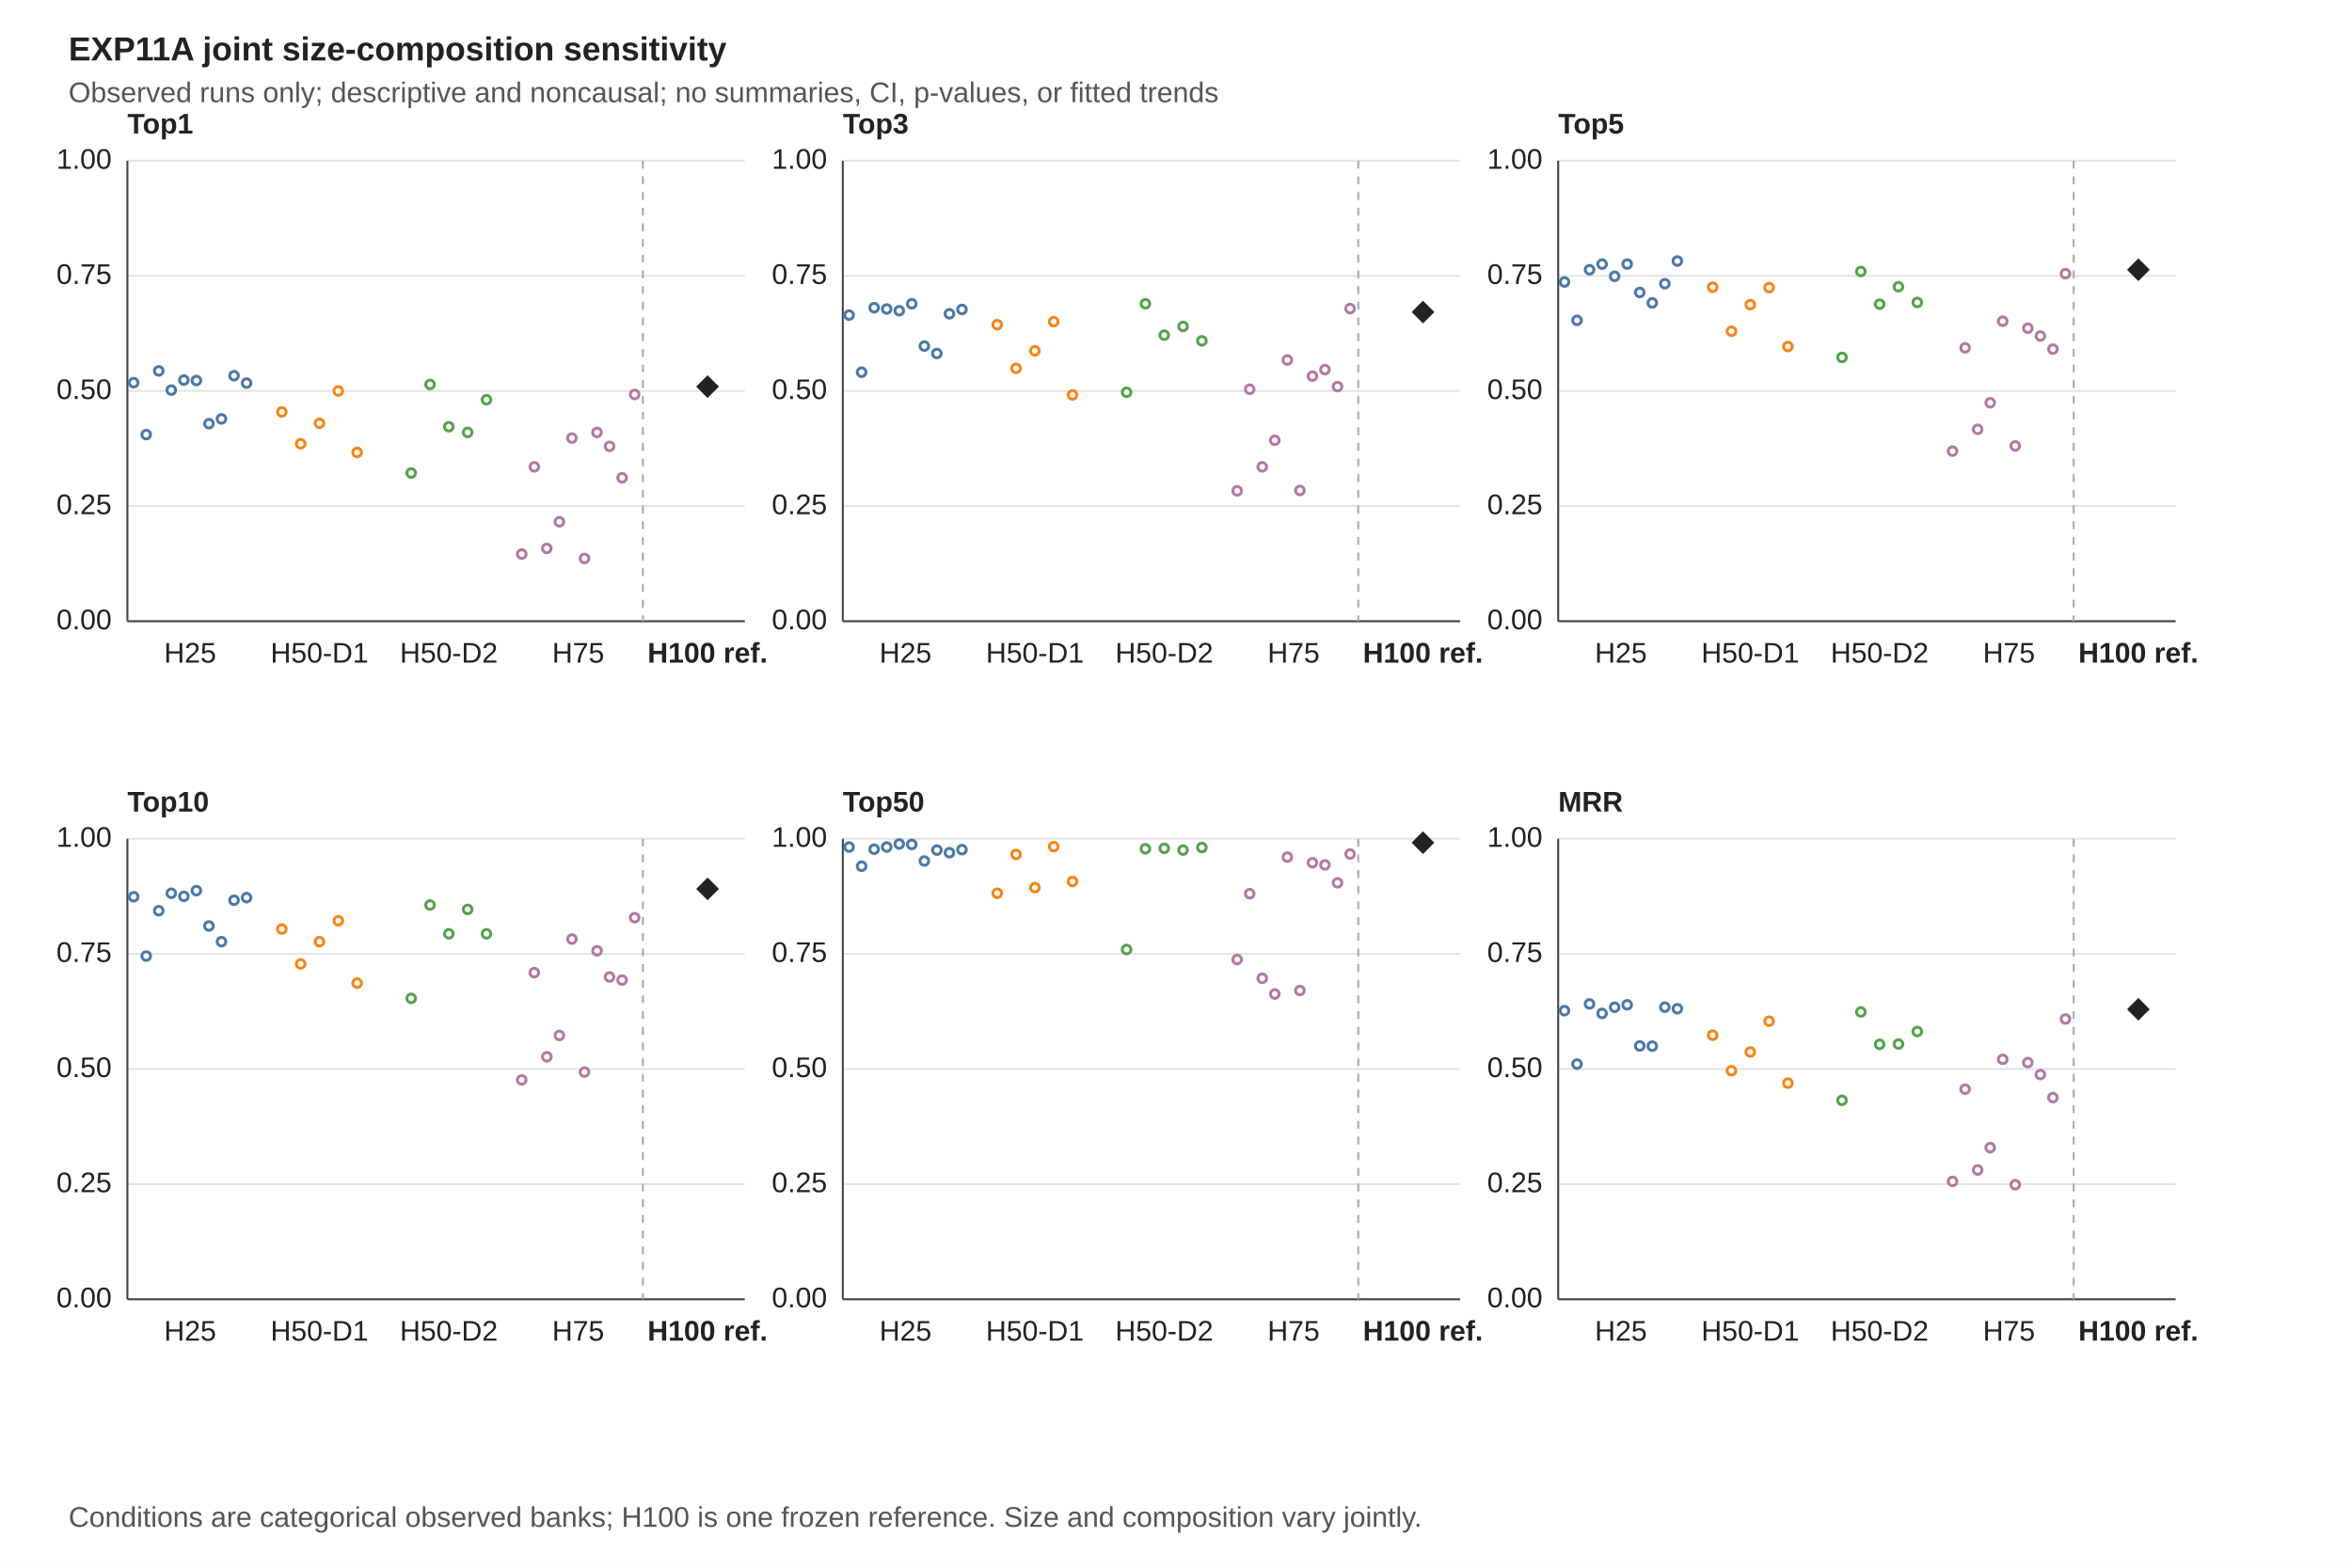
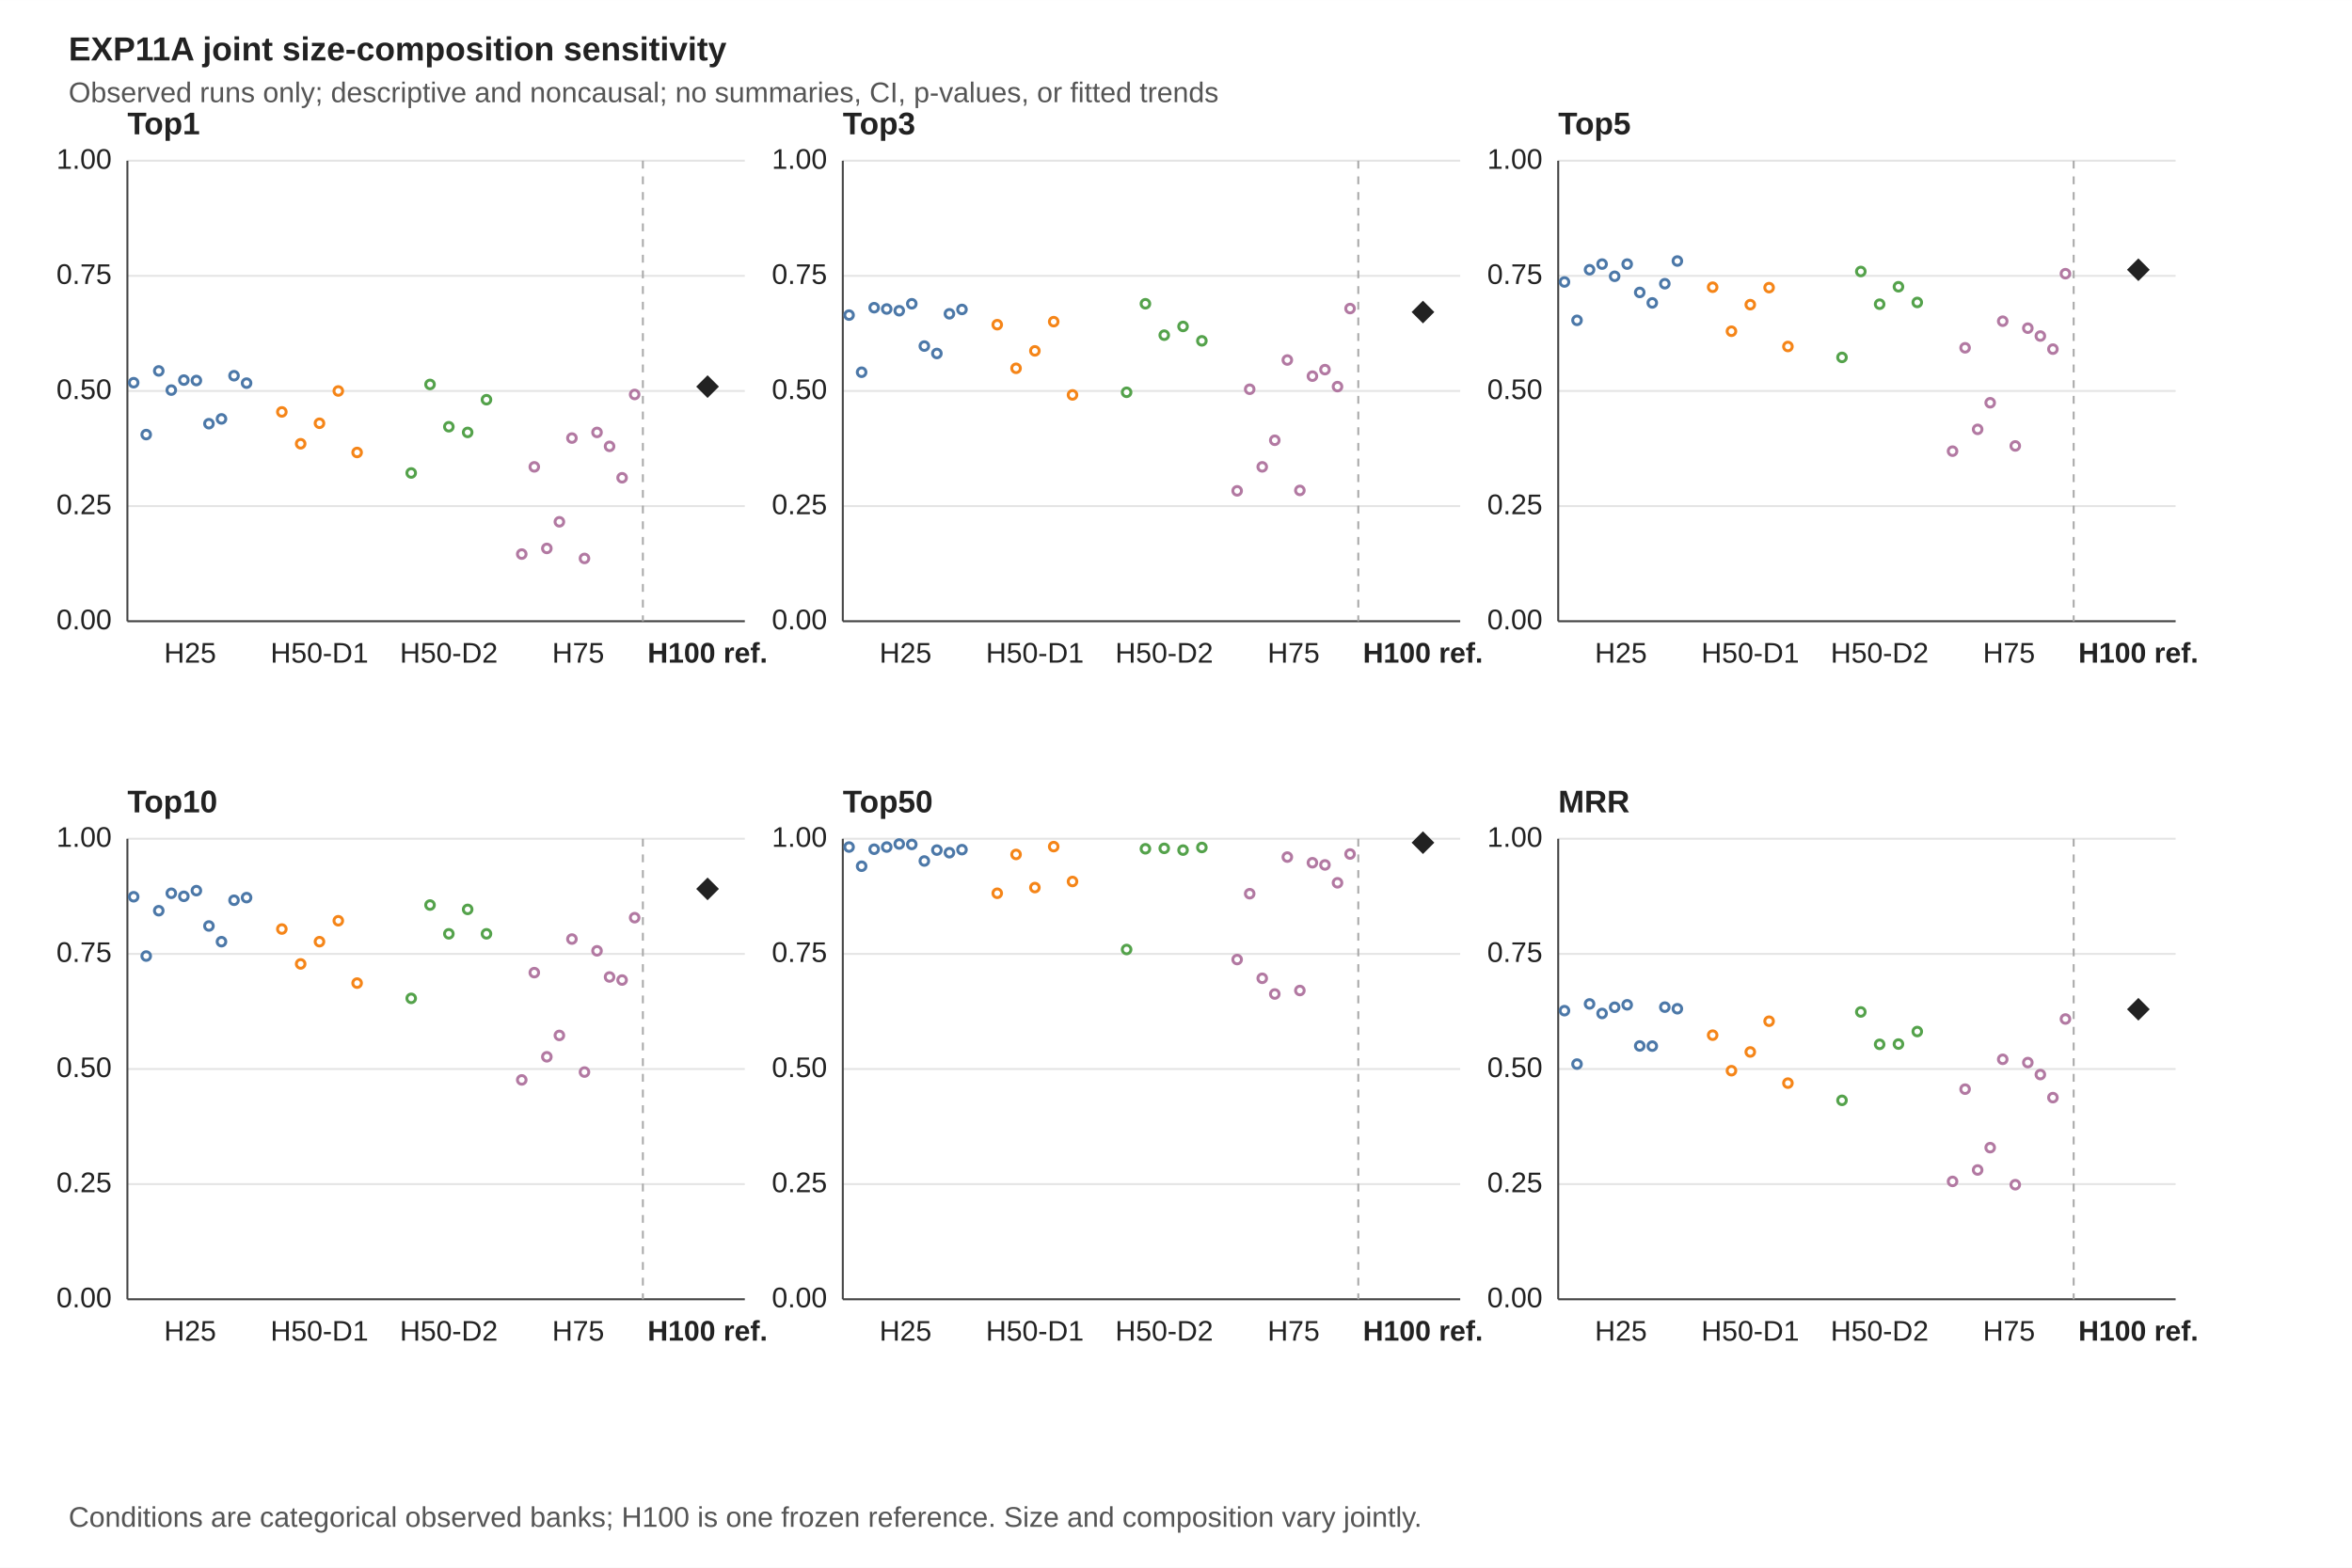
<svg xmlns="http://www.w3.org/2000/svg" width="10.0in" height="6.667in" viewBox="0 0 1200 800">
  <rect width="100%" height="100%" fill="white" />
  <text x="35.00" y="26.00" text-anchor="start" dominant-baseline="middle" font-family="Arial, sans-serif" font-size="17" font-weight="700" fill="#222222">EXP11A joint size-composition sensitivity</text>
  <text x="35.00" y="48.00" text-anchor="start" dominant-baseline="middle" font-family="Arial, sans-serif" font-size="14.5" font-weight="400" fill="#555555">Observed runs only; descriptive and noncausal; no summaries, CI, p-values, or fitted trends</text>
-   <text x="65.00" y="64.00" text-anchor="start" dominant-baseline="middle" font-family="Arial, sans-serif" font-size="14.5" font-weight="700" fill="#222222">Top1</text>
+   <text x="65.00" y="64.00" text-anchor="start" dominant-baseline="middle" font-family="Arial, sans-serif" font-size="16" font-weight="700" fill="#222222">Top1</text>
  <line x1="65.00" y1="317.00" x2="380.00" y2="317.00" stroke="#E4E4E4" stroke-width="1" />
  <text x="57.00" y="317.00" text-anchor="end" dominant-baseline="middle" font-family="Arial, sans-serif" font-size="14.5" font-weight="400" fill="#222222">0.00</text>
  <line x1="65.00" y1="258.25" x2="380.00" y2="258.25" stroke="#E4E4E4" stroke-width="1" />
  <text x="57.00" y="258.25" text-anchor="end" dominant-baseline="middle" font-family="Arial, sans-serif" font-size="14.5" font-weight="400" fill="#222222">0.25</text>
  <line x1="65.00" y1="199.50" x2="380.00" y2="199.50" stroke="#E4E4E4" stroke-width="1" />
  <text x="57.00" y="199.50" text-anchor="end" dominant-baseline="middle" font-family="Arial, sans-serif" font-size="14.5" font-weight="400" fill="#222222">0.50</text>
  <line x1="65.00" y1="140.75" x2="380.00" y2="140.75" stroke="#E4E4E4" stroke-width="1" />
  <text x="57.00" y="140.75" text-anchor="end" dominant-baseline="middle" font-family="Arial, sans-serif" font-size="14.5" font-weight="400" fill="#222222">0.75</text>
  <line x1="65.00" y1="82.00" x2="380.00" y2="82.00" stroke="#E4E4E4" stroke-width="1" />
  <text x="57.00" y="82.00" text-anchor="end" dominant-baseline="middle" font-family="Arial, sans-serif" font-size="14.5" font-weight="400" fill="#222222">1.00</text>
  <line x1="65.00" y1="82.00" x2="65.00" y2="317.00" stroke="#444444" stroke-width="1" />
  <line x1="65.00" y1="317.00" x2="380.00" y2="317.00" stroke="#444444" stroke-width="1" />
  <line x1="328.00" y1="82.00" x2="328.00" y2="317.00" stroke="#AAAAAA" stroke-width="1" stroke-dasharray="4 4" />
  <text x="97.00" y="334.00" text-anchor="middle" dominant-baseline="middle" font-family="Arial, sans-serif" font-size="14.5" font-weight="400" fill="#222222">H25</text>
  <circle cx="68.20" cy="195.27" r="2.2" fill="white" stroke="#4C78A8" stroke-width="1.5" />
  <circle cx="74.60" cy="221.75" r="2.2" fill="white" stroke="#4C78A8" stroke-width="1.5" />
  <circle cx="81.00" cy="189.26" r="2.2" fill="white" stroke="#4C78A8" stroke-width="1.5" />
  <circle cx="87.40" cy="199.05" r="2.2" fill="white" stroke="#4C78A8" stroke-width="1.5" />
  <circle cx="93.80" cy="193.94" r="2.2" fill="white" stroke="#4C78A8" stroke-width="1.5" />
  <circle cx="100.20" cy="194.16" r="2.2" fill="white" stroke="#4C78A8" stroke-width="1.5" />
  <circle cx="106.60" cy="216.19" r="2.2" fill="white" stroke="#4C78A8" stroke-width="1.5" />
  <circle cx="113.00" cy="213.74" r="2.2" fill="white" stroke="#4C78A8" stroke-width="1.5" />
  <circle cx="119.40" cy="191.71" r="2.2" fill="white" stroke="#4C78A8" stroke-width="1.5" />
  <circle cx="125.80" cy="195.49" r="2.2" fill="white" stroke="#4C78A8" stroke-width="1.5" />
  <text x="163.00" y="334.00" text-anchor="middle" dominant-baseline="middle" font-family="Arial, sans-serif" font-size="14.5" font-weight="400" fill="#222222">H50-D1</text>
  <circle cx="143.80" cy="210.18" r="2.2" fill="white" stroke="#F58518" stroke-width="1.5" />
  <circle cx="153.40" cy="226.43" r="2.2" fill="white" stroke="#F58518" stroke-width="1.5" />
  <circle cx="163.00" cy="215.97" r="2.2" fill="white" stroke="#F58518" stroke-width="1.5" />
  <circle cx="172.60" cy="199.50" r="2.2" fill="white" stroke="#F58518" stroke-width="1.5" />
  <circle cx="182.20" cy="230.88" r="2.2" fill="white" stroke="#F58518" stroke-width="1.5" />
  <text x="229.00" y="334.00" text-anchor="middle" dominant-baseline="middle" font-family="Arial, sans-serif" font-size="14.5" font-weight="400" fill="#222222">H50-D2</text>
  <circle cx="209.80" cy="241.34" r="2.2" fill="white" stroke="#54A24B" stroke-width="1.5" />
  <circle cx="219.40" cy="196.16" r="2.2" fill="white" stroke="#54A24B" stroke-width="1.5" />
  <circle cx="229.00" cy="217.75" r="2.2" fill="white" stroke="#54A24B" stroke-width="1.5" />
  <circle cx="238.60" cy="220.64" r="2.2" fill="white" stroke="#54A24B" stroke-width="1.5" />
  <circle cx="248.20" cy="203.95" r="2.2" fill="white" stroke="#54A24B" stroke-width="1.5" />
  <text x="295.00" y="334.00" text-anchor="middle" dominant-baseline="middle" font-family="Arial, sans-serif" font-size="14.5" font-weight="400" fill="#222222">H75</text>
  <circle cx="266.20" cy="282.73" r="2.2" fill="white" stroke="#B279A2" stroke-width="1.5" />
  <circle cx="272.60" cy="238.22" r="2.2" fill="white" stroke="#B279A2" stroke-width="1.5" />
  <circle cx="279.00" cy="279.84" r="2.2" fill="white" stroke="#B279A2" stroke-width="1.5" />
  <circle cx="285.40" cy="266.26" r="2.2" fill="white" stroke="#B279A2" stroke-width="1.5" />
  <circle cx="291.80" cy="223.53" r="2.2" fill="white" stroke="#B279A2" stroke-width="1.5" />
  <circle cx="298.20" cy="284.95" r="2.2" fill="white" stroke="#B279A2" stroke-width="1.5" />
  <circle cx="304.60" cy="220.64" r="2.2" fill="white" stroke="#B279A2" stroke-width="1.5" />
  <circle cx="311.00" cy="227.76" r="2.2" fill="white" stroke="#B279A2" stroke-width="1.5" />
  <circle cx="317.40" cy="243.79" r="2.2" fill="white" stroke="#B279A2" stroke-width="1.5" />
  <circle cx="323.80" cy="201.28" r="2.2" fill="white" stroke="#B279A2" stroke-width="1.5" />
  <text x="361.00" y="334.00" text-anchor="middle" dominant-baseline="middle" font-family="Arial, sans-serif" font-size="14.5" font-weight="700" fill="#222222">H100 ref.</text>
  <polygon points="361.00,191.47 366.80,197.27 361.00,203.07 355.20,197.27" fill="#222222" />
-   <text x="430.00" y="64.00" text-anchor="start" dominant-baseline="middle" font-family="Arial, sans-serif" font-size="14.5" font-weight="700" fill="#222222">Top3</text>
+   <text x="430.00" y="64.00" text-anchor="start" dominant-baseline="middle" font-family="Arial, sans-serif" font-size="16" font-weight="700" fill="#222222">Top3</text>
  <line x1="430.00" y1="317.00" x2="745.00" y2="317.00" stroke="#E4E4E4" stroke-width="1" />
  <text x="422.00" y="317.00" text-anchor="end" dominant-baseline="middle" font-family="Arial, sans-serif" font-size="14.5" font-weight="400" fill="#222222">0.00</text>
  <line x1="430.00" y1="258.25" x2="745.00" y2="258.25" stroke="#E4E4E4" stroke-width="1" />
  <text x="422.00" y="258.25" text-anchor="end" dominant-baseline="middle" font-family="Arial, sans-serif" font-size="14.5" font-weight="400" fill="#222222">0.25</text>
  <line x1="430.00" y1="199.50" x2="745.00" y2="199.50" stroke="#E4E4E4" stroke-width="1" />
  <text x="422.00" y="199.50" text-anchor="end" dominant-baseline="middle" font-family="Arial, sans-serif" font-size="14.5" font-weight="400" fill="#222222">0.50</text>
  <line x1="430.00" y1="140.75" x2="745.00" y2="140.75" stroke="#E4E4E4" stroke-width="1" />
  <text x="422.00" y="140.75" text-anchor="end" dominant-baseline="middle" font-family="Arial, sans-serif" font-size="14.5" font-weight="400" fill="#222222">0.75</text>
  <line x1="430.00" y1="82.00" x2="745.00" y2="82.00" stroke="#E4E4E4" stroke-width="1" />
  <text x="422.00" y="82.00" text-anchor="end" dominant-baseline="middle" font-family="Arial, sans-serif" font-size="14.5" font-weight="400" fill="#222222">1.00</text>
  <line x1="430.00" y1="82.00" x2="430.00" y2="317.00" stroke="#444444" stroke-width="1" />
  <line x1="430.00" y1="317.00" x2="745.00" y2="317.00" stroke="#444444" stroke-width="1" />
  <line x1="693.00" y1="82.00" x2="693.00" y2="317.00" stroke="#AAAAAA" stroke-width="1" stroke-dasharray="4 4" />
  <text x="462.00" y="334.00" text-anchor="middle" dominant-baseline="middle" font-family="Arial, sans-serif" font-size="14.5" font-weight="400" fill="#222222">H25</text>
  <circle cx="433.20" cy="160.78" r="2.2" fill="white" stroke="#4C78A8" stroke-width="1.5" />
  <circle cx="439.60" cy="189.93" r="2.2" fill="white" stroke="#4C78A8" stroke-width="1.5" />
  <circle cx="446.00" cy="157.00" r="2.2" fill="white" stroke="#4C78A8" stroke-width="1.5" />
  <circle cx="452.40" cy="157.66" r="2.2" fill="white" stroke="#4C78A8" stroke-width="1.5" />
  <circle cx="458.80" cy="158.55" r="2.2" fill="white" stroke="#4C78A8" stroke-width="1.5" />
  <circle cx="465.20" cy="154.99" r="2.2" fill="white" stroke="#4C78A8" stroke-width="1.5" />
  <circle cx="471.60" cy="176.58" r="2.2" fill="white" stroke="#4C78A8" stroke-width="1.5" />
  <circle cx="478.00" cy="180.36" r="2.2" fill="white" stroke="#4C78A8" stroke-width="1.5" />
  <circle cx="484.40" cy="160.11" r="2.2" fill="white" stroke="#4C78A8" stroke-width="1.5" />
  <circle cx="490.80" cy="157.89" r="2.2" fill="white" stroke="#4C78A8" stroke-width="1.5" />
  <text x="528.00" y="334.00" text-anchor="middle" dominant-baseline="middle" font-family="Arial, sans-serif" font-size="14.5" font-weight="400" fill="#222222">H50-D1</text>
  <circle cx="508.80" cy="165.67" r="2.2" fill="white" stroke="#F58518" stroke-width="1.5" />
  <circle cx="518.40" cy="187.93" r="2.2" fill="white" stroke="#F58518" stroke-width="1.5" />
  <circle cx="528.00" cy="179.03" r="2.2" fill="white" stroke="#F58518" stroke-width="1.5" />
  <circle cx="537.60" cy="164.12" r="2.2" fill="white" stroke="#F58518" stroke-width="1.5" />
  <circle cx="547.20" cy="201.50" r="2.2" fill="white" stroke="#F58518" stroke-width="1.5" />
  <text x="594.00" y="334.00" text-anchor="middle" dominant-baseline="middle" font-family="Arial, sans-serif" font-size="14.5" font-weight="400" fill="#222222">H50-D2</text>
  <circle cx="574.80" cy="200.17" r="2.2" fill="white" stroke="#54A24B" stroke-width="1.5" />
  <circle cx="584.40" cy="154.99" r="2.2" fill="white" stroke="#54A24B" stroke-width="1.5" />
  <circle cx="594.00" cy="171.02" r="2.2" fill="white" stroke="#54A24B" stroke-width="1.5" />
  <circle cx="603.60" cy="166.56" r="2.2" fill="white" stroke="#54A24B" stroke-width="1.5" />
  <circle cx="613.20" cy="173.91" r="2.2" fill="white" stroke="#54A24B" stroke-width="1.5" />
  <text x="660.00" y="334.00" text-anchor="middle" dominant-baseline="middle" font-family="Arial, sans-serif" font-size="14.5" font-weight="400" fill="#222222">H75</text>
  <circle cx="631.20" cy="250.46" r="2.2" fill="white" stroke="#B279A2" stroke-width="1.5" />
  <circle cx="637.60" cy="198.61" r="2.2" fill="white" stroke="#B279A2" stroke-width="1.5" />
  <circle cx="644.00" cy="238.22" r="2.2" fill="white" stroke="#B279A2" stroke-width="1.5" />
  <circle cx="650.40" cy="224.65" r="2.2" fill="white" stroke="#B279A2" stroke-width="1.5" />
  <circle cx="656.80" cy="183.70" r="2.2" fill="white" stroke="#B279A2" stroke-width="1.5" />
  <circle cx="663.20" cy="250.24" r="2.2" fill="white" stroke="#B279A2" stroke-width="1.5" />
  <circle cx="669.60" cy="191.93" r="2.2" fill="white" stroke="#B279A2" stroke-width="1.5" />
  <circle cx="676.00" cy="188.60" r="2.2" fill="white" stroke="#B279A2" stroke-width="1.5" />
  <circle cx="682.40" cy="197.27" r="2.2" fill="white" stroke="#B279A2" stroke-width="1.5" />
  <circle cx="688.80" cy="157.44" r="2.2" fill="white" stroke="#B279A2" stroke-width="1.5" />
  <text x="726.00" y="334.00" text-anchor="middle" dominant-baseline="middle" font-family="Arial, sans-serif" font-size="14.5" font-weight="700" fill="#222222">H100 ref.</text>
  <polygon points="726.00,153.42 731.80,159.22 726.00,165.02 720.20,159.22" fill="#222222" />
-   <text x="795.00" y="64.00" text-anchor="start" dominant-baseline="middle" font-family="Arial, sans-serif" font-size="14.5" font-weight="700" fill="#222222">Top5</text>
+   <text x="795.00" y="64.00" text-anchor="start" dominant-baseline="middle" font-family="Arial, sans-serif" font-size="16" font-weight="700" fill="#222222">Top5</text>
  <line x1="795.00" y1="317.00" x2="1110.00" y2="317.00" stroke="#E4E4E4" stroke-width="1" />
  <text x="787.00" y="317.00" text-anchor="end" dominant-baseline="middle" font-family="Arial, sans-serif" font-size="14.5" font-weight="400" fill="#222222">0.00</text>
  <line x1="795.00" y1="258.25" x2="1110.00" y2="258.25" stroke="#E4E4E4" stroke-width="1" />
  <text x="787.00" y="258.25" text-anchor="end" dominant-baseline="middle" font-family="Arial, sans-serif" font-size="14.5" font-weight="400" fill="#222222">0.25</text>
  <line x1="795.00" y1="199.50" x2="1110.00" y2="199.50" stroke="#E4E4E4" stroke-width="1" />
  <text x="787.00" y="199.50" text-anchor="end" dominant-baseline="middle" font-family="Arial, sans-serif" font-size="14.5" font-weight="400" fill="#222222">0.50</text>
  <line x1="795.00" y1="140.75" x2="1110.00" y2="140.75" stroke="#E4E4E4" stroke-width="1" />
  <text x="787.00" y="140.75" text-anchor="end" dominant-baseline="middle" font-family="Arial, sans-serif" font-size="14.5" font-weight="400" fill="#222222">0.75</text>
  <line x1="795.00" y1="82.00" x2="1110.00" y2="82.00" stroke="#E4E4E4" stroke-width="1" />
  <text x="787.00" y="82.00" text-anchor="end" dominant-baseline="middle" font-family="Arial, sans-serif" font-size="14.5" font-weight="400" fill="#222222">1.00</text>
  <line x1="795.00" y1="82.00" x2="795.00" y2="317.00" stroke="#444444" stroke-width="1" />
  <line x1="795.00" y1="317.00" x2="1110.00" y2="317.00" stroke="#444444" stroke-width="1" />
  <line x1="1058.00" y1="82.00" x2="1058.00" y2="317.00" stroke="#AAAAAA" stroke-width="1" stroke-dasharray="4 4" />
  <text x="827.00" y="334.00" text-anchor="middle" dominant-baseline="middle" font-family="Arial, sans-serif" font-size="14.5" font-weight="400" fill="#222222">H25</text>
  <circle cx="798.20" cy="143.87" r="2.2" fill="white" stroke="#4C78A8" stroke-width="1.5" />
  <circle cx="804.60" cy="163.45" r="2.2" fill="white" stroke="#4C78A8" stroke-width="1.5" />
  <circle cx="811.00" cy="137.63" r="2.2" fill="white" stroke="#4C78A8" stroke-width="1.5" />
  <circle cx="817.40" cy="134.74" r="2.2" fill="white" stroke="#4C78A8" stroke-width="1.5" />
  <circle cx="823.80" cy="140.97" r="2.2" fill="white" stroke="#4C78A8" stroke-width="1.5" />
  <circle cx="830.20" cy="134.74" r="2.2" fill="white" stroke="#4C78A8" stroke-width="1.5" />
  <circle cx="836.60" cy="149.21" r="2.2" fill="white" stroke="#4C78A8" stroke-width="1.5" />
  <circle cx="843.00" cy="154.55" r="2.2" fill="white" stroke="#4C78A8" stroke-width="1.5" />
  <circle cx="849.40" cy="144.76" r="2.2" fill="white" stroke="#4C78A8" stroke-width="1.5" />
  <circle cx="855.80" cy="133.18" r="2.2" fill="white" stroke="#4C78A8" stroke-width="1.5" />
  <text x="893.00" y="334.00" text-anchor="middle" dominant-baseline="middle" font-family="Arial, sans-serif" font-size="14.5" font-weight="400" fill="#222222">H50-D1</text>
  <circle cx="873.80" cy="146.54" r="2.2" fill="white" stroke="#F58518" stroke-width="1.5" />
  <circle cx="883.40" cy="169.01" r="2.2" fill="white" stroke="#F58518" stroke-width="1.5" />
  <circle cx="893.00" cy="155.44" r="2.2" fill="white" stroke="#F58518" stroke-width="1.5" />
  <circle cx="902.60" cy="146.76" r="2.2" fill="white" stroke="#F58518" stroke-width="1.5" />
  <circle cx="912.20" cy="176.80" r="2.2" fill="white" stroke="#F58518" stroke-width="1.5" />
  <text x="959.00" y="334.00" text-anchor="middle" dominant-baseline="middle" font-family="Arial, sans-serif" font-size="14.5" font-weight="400" fill="#222222">H50-D2</text>
  <circle cx="939.80" cy="182.36" r="2.2" fill="white" stroke="#54A24B" stroke-width="1.5" />
  <circle cx="949.40" cy="138.52" r="2.2" fill="white" stroke="#54A24B" stroke-width="1.5" />
  <circle cx="959.00" cy="155.21" r="2.2" fill="white" stroke="#54A24B" stroke-width="1.5" />
  <circle cx="968.60" cy="146.31" r="2.2" fill="white" stroke="#54A24B" stroke-width="1.5" />
  <circle cx="978.20" cy="154.32" r="2.2" fill="white" stroke="#54A24B" stroke-width="1.5" />
  <text x="1025.00" y="334.00" text-anchor="middle" dominant-baseline="middle" font-family="Arial, sans-serif" font-size="14.5" font-weight="400" fill="#222222">H75</text>
  <circle cx="996.20" cy="230.21" r="2.2" fill="white" stroke="#B279A2" stroke-width="1.5" />
  <circle cx="1002.60" cy="177.47" r="2.2" fill="white" stroke="#B279A2" stroke-width="1.5" />
  <circle cx="1009.00" cy="219.08" r="2.2" fill="white" stroke="#B279A2" stroke-width="1.5" />
  <circle cx="1015.40" cy="205.51" r="2.2" fill="white" stroke="#B279A2" stroke-width="1.5" />
  <circle cx="1021.80" cy="163.89" r="2.2" fill="white" stroke="#B279A2" stroke-width="1.5" />
  <circle cx="1028.20" cy="227.54" r="2.2" fill="white" stroke="#B279A2" stroke-width="1.5" />
  <circle cx="1034.60" cy="167.45" r="2.2" fill="white" stroke="#B279A2" stroke-width="1.5" />
  <circle cx="1041.00" cy="171.46" r="2.2" fill="white" stroke="#B279A2" stroke-width="1.5" />
  <circle cx="1047.40" cy="178.14" r="2.2" fill="white" stroke="#B279A2" stroke-width="1.5" />
  <circle cx="1053.80" cy="139.64" r="2.2" fill="white" stroke="#B279A2" stroke-width="1.5" />
  <text x="1091.00" y="334.00" text-anchor="middle" dominant-baseline="middle" font-family="Arial, sans-serif" font-size="14.5" font-weight="700" fill="#222222">H100 ref.</text>
  <polygon points="1091.00,131.83 1096.80,137.63 1091.00,143.43 1085.20,137.63" fill="#222222" />
-   <text x="65.00" y="410.00" text-anchor="start" dominant-baseline="middle" font-family="Arial, sans-serif" font-size="14.5" font-weight="700" fill="#222222">Top10</text>
+   <text x="65.00" y="410.00" text-anchor="start" dominant-baseline="middle" font-family="Arial, sans-serif" font-size="16" font-weight="700" fill="#222222">Top10</text>
  <line x1="65.00" y1="663.00" x2="380.00" y2="663.00" stroke="#E4E4E4" stroke-width="1" />
  <text x="57.00" y="663.00" text-anchor="end" dominant-baseline="middle" font-family="Arial, sans-serif" font-size="14.5" font-weight="400" fill="#222222">0.00</text>
  <line x1="65.00" y1="604.25" x2="380.00" y2="604.25" stroke="#E4E4E4" stroke-width="1" />
  <text x="57.00" y="604.25" text-anchor="end" dominant-baseline="middle" font-family="Arial, sans-serif" font-size="14.5" font-weight="400" fill="#222222">0.25</text>
  <line x1="65.00" y1="545.50" x2="380.00" y2="545.50" stroke="#E4E4E4" stroke-width="1" />
  <text x="57.00" y="545.50" text-anchor="end" dominant-baseline="middle" font-family="Arial, sans-serif" font-size="14.5" font-weight="400" fill="#222222">0.50</text>
  <line x1="65.00" y1="486.75" x2="380.00" y2="486.75" stroke="#E4E4E4" stroke-width="1" />
  <text x="57.00" y="486.75" text-anchor="end" dominant-baseline="middle" font-family="Arial, sans-serif" font-size="14.5" font-weight="400" fill="#222222">0.75</text>
  <line x1="65.00" y1="428.00" x2="380.00" y2="428.00" stroke="#E4E4E4" stroke-width="1" />
  <text x="57.00" y="428.00" text-anchor="end" dominant-baseline="middle" font-family="Arial, sans-serif" font-size="14.5" font-weight="400" fill="#222222">1.00</text>
  <line x1="65.00" y1="428.00" x2="65.00" y2="663.00" stroke="#444444" stroke-width="1" />
  <line x1="65.00" y1="663.00" x2="380.00" y2="663.00" stroke="#444444" stroke-width="1" />
  <line x1="328.00" y1="428.00" x2="328.00" y2="663.00" stroke="#AAAAAA" stroke-width="1" stroke-dasharray="4 4" />
  <text x="97.00" y="680.00" text-anchor="middle" dominant-baseline="middle" font-family="Arial, sans-serif" font-size="14.5" font-weight="400" fill="#222222">H25</text>
  <circle cx="68.20" cy="457.60" r="2.2" fill="white" stroke="#4C78A8" stroke-width="1.5" />
  <circle cx="74.60" cy="487.86" r="2.2" fill="white" stroke="#4C78A8" stroke-width="1.5" />
  <circle cx="81.00" cy="464.72" r="2.2" fill="white" stroke="#4C78A8" stroke-width="1.5" />
  <circle cx="87.40" cy="455.82" r="2.2" fill="white" stroke="#4C78A8" stroke-width="1.5" />
  <circle cx="93.80" cy="457.38" r="2.2" fill="white" stroke="#4C78A8" stroke-width="1.5" />
  <circle cx="100.20" cy="454.48" r="2.2" fill="white" stroke="#4C78A8" stroke-width="1.5" />
  <circle cx="106.60" cy="472.51" r="2.2" fill="white" stroke="#4C78A8" stroke-width="1.5" />
  <circle cx="113.00" cy="480.52" r="2.2" fill="white" stroke="#4C78A8" stroke-width="1.5" />
  <circle cx="119.40" cy="459.38" r="2.2" fill="white" stroke="#4C78A8" stroke-width="1.5" />
  <circle cx="125.80" cy="458.04" r="2.2" fill="white" stroke="#4C78A8" stroke-width="1.5" />
  <text x="163.00" y="680.00" text-anchor="middle" dominant-baseline="middle" font-family="Arial, sans-serif" font-size="14.5" font-weight="400" fill="#222222">H50-D1</text>
  <circle cx="143.80" cy="474.07" r="2.2" fill="white" stroke="#F58518" stroke-width="1.5" />
  <circle cx="153.40" cy="491.87" r="2.2" fill="white" stroke="#F58518" stroke-width="1.5" />
  <circle cx="163.00" cy="480.52" r="2.2" fill="white" stroke="#F58518" stroke-width="1.5" />
  <circle cx="172.60" cy="469.84" r="2.2" fill="white" stroke="#F58518" stroke-width="1.5" />
  <circle cx="182.20" cy="501.66" r="2.2" fill="white" stroke="#F58518" stroke-width="1.5" />
  <text x="229.00" y="680.00" text-anchor="middle" dominant-baseline="middle" font-family="Arial, sans-serif" font-size="14.5" font-weight="400" fill="#222222">H50-D2</text>
  <circle cx="209.80" cy="509.45" r="2.2" fill="white" stroke="#54A24B" stroke-width="1.5" />
  <circle cx="219.40" cy="461.83" r="2.2" fill="white" stroke="#54A24B" stroke-width="1.5" />
  <circle cx="229.00" cy="476.51" r="2.2" fill="white" stroke="#54A24B" stroke-width="1.5" />
  <circle cx="238.60" cy="464.05" r="2.2" fill="white" stroke="#54A24B" stroke-width="1.5" />
  <circle cx="248.20" cy="476.51" r="2.2" fill="white" stroke="#54A24B" stroke-width="1.5" />
  <text x="295.00" y="680.00" text-anchor="middle" dominant-baseline="middle" font-family="Arial, sans-serif" font-size="14.5" font-weight="400" fill="#222222">H75</text>
  <circle cx="266.20" cy="551.06" r="2.2" fill="white" stroke="#B279A2" stroke-width="1.5" />
  <circle cx="272.60" cy="496.32" r="2.2" fill="white" stroke="#B279A2" stroke-width="1.5" />
  <circle cx="279.00" cy="539.27" r="2.2" fill="white" stroke="#B279A2" stroke-width="1.5" />
  <circle cx="285.40" cy="528.36" r="2.2" fill="white" stroke="#B279A2" stroke-width="1.5" />
  <circle cx="291.80" cy="479.18" r="2.2" fill="white" stroke="#B279A2" stroke-width="1.5" />
  <circle cx="298.20" cy="547.06" r="2.2" fill="white" stroke="#B279A2" stroke-width="1.5" />
  <circle cx="304.60" cy="485.19" r="2.2" fill="white" stroke="#B279A2" stroke-width="1.5" />
  <circle cx="311.00" cy="498.54" r="2.2" fill="white" stroke="#B279A2" stroke-width="1.5" />
  <circle cx="317.40" cy="500.10" r="2.2" fill="white" stroke="#B279A2" stroke-width="1.5" />
  <circle cx="323.80" cy="468.28" r="2.2" fill="white" stroke="#B279A2" stroke-width="1.5" />
  <text x="361.00" y="680.00" text-anchor="middle" dominant-baseline="middle" font-family="Arial, sans-serif" font-size="14.5" font-weight="700" fill="#222222">H100 ref.</text>
  <polygon points="361.00,447.79 366.80,453.59 361.00,459.39 355.20,453.59" fill="#222222" />
-   <text x="430.00" y="410.00" text-anchor="start" dominant-baseline="middle" font-family="Arial, sans-serif" font-size="14.5" font-weight="700" fill="#222222">Top50</text>
+   <text x="430.00" y="410.00" text-anchor="start" dominant-baseline="middle" font-family="Arial, sans-serif" font-size="16" font-weight="700" fill="#222222">Top50</text>
  <line x1="430.00" y1="663.00" x2="745.00" y2="663.00" stroke="#E4E4E4" stroke-width="1" />
  <text x="422.00" y="663.00" text-anchor="end" dominant-baseline="middle" font-family="Arial, sans-serif" font-size="14.5" font-weight="400" fill="#222222">0.00</text>
  <line x1="430.00" y1="604.25" x2="745.00" y2="604.25" stroke="#E4E4E4" stroke-width="1" />
  <text x="422.00" y="604.25" text-anchor="end" dominant-baseline="middle" font-family="Arial, sans-serif" font-size="14.5" font-weight="400" fill="#222222">0.25</text>
  <line x1="430.00" y1="545.50" x2="745.00" y2="545.50" stroke="#E4E4E4" stroke-width="1" />
  <text x="422.00" y="545.50" text-anchor="end" dominant-baseline="middle" font-family="Arial, sans-serif" font-size="14.5" font-weight="400" fill="#222222">0.50</text>
  <line x1="430.00" y1="486.75" x2="745.00" y2="486.75" stroke="#E4E4E4" stroke-width="1" />
  <text x="422.00" y="486.75" text-anchor="end" dominant-baseline="middle" font-family="Arial, sans-serif" font-size="14.5" font-weight="400" fill="#222222">0.75</text>
  <line x1="430.00" y1="428.00" x2="745.00" y2="428.00" stroke="#E4E4E4" stroke-width="1" />
  <text x="422.00" y="428.00" text-anchor="end" dominant-baseline="middle" font-family="Arial, sans-serif" font-size="14.5" font-weight="400" fill="#222222">1.00</text>
  <line x1="430.00" y1="428.00" x2="430.00" y2="663.00" stroke="#444444" stroke-width="1" />
  <line x1="430.00" y1="663.00" x2="745.00" y2="663.00" stroke="#444444" stroke-width="1" />
  <line x1="693.00" y1="428.00" x2="693.00" y2="663.00" stroke="#AAAAAA" stroke-width="1" stroke-dasharray="4 4" />
  <text x="462.00" y="680.00" text-anchor="middle" dominant-baseline="middle" font-family="Arial, sans-serif" font-size="14.5" font-weight="400" fill="#222222">H25</text>
  <circle cx="433.20" cy="432.23" r="2.2" fill="white" stroke="#4C78A8" stroke-width="1.5" />
  <circle cx="439.60" cy="442.02" r="2.2" fill="white" stroke="#4C78A8" stroke-width="1.5" />
  <circle cx="446.00" cy="433.34" r="2.2" fill="white" stroke="#4C78A8" stroke-width="1.5" />
  <circle cx="452.40" cy="432.23" r="2.2" fill="white" stroke="#4C78A8" stroke-width="1.5" />
  <circle cx="458.80" cy="430.67" r="2.2" fill="white" stroke="#4C78A8" stroke-width="1.5" />
  <circle cx="465.20" cy="430.89" r="2.2" fill="white" stroke="#4C78A8" stroke-width="1.5" />
  <circle cx="471.60" cy="439.35" r="2.2" fill="white" stroke="#4C78A8" stroke-width="1.5" />
  <circle cx="478.00" cy="433.79" r="2.2" fill="white" stroke="#4C78A8" stroke-width="1.5" />
  <circle cx="484.40" cy="435.12" r="2.2" fill="white" stroke="#4C78A8" stroke-width="1.5" />
  <circle cx="490.80" cy="433.56" r="2.2" fill="white" stroke="#4C78A8" stroke-width="1.5" />
  <text x="528.00" y="680.00" text-anchor="middle" dominant-baseline="middle" font-family="Arial, sans-serif" font-size="14.5" font-weight="400" fill="#222222">H50-D1</text>
  <circle cx="508.80" cy="455.82" r="2.2" fill="white" stroke="#F58518" stroke-width="1.5" />
  <circle cx="518.40" cy="436.01" r="2.2" fill="white" stroke="#F58518" stroke-width="1.5" />
  <circle cx="528.00" cy="452.92" r="2.2" fill="white" stroke="#F58518" stroke-width="1.5" />
  <circle cx="537.60" cy="432.01" r="2.2" fill="white" stroke="#F58518" stroke-width="1.5" />
  <circle cx="547.20" cy="449.81" r="2.2" fill="white" stroke="#F58518" stroke-width="1.5" />
  <text x="594.00" y="680.00" text-anchor="middle" dominant-baseline="middle" font-family="Arial, sans-serif" font-size="14.5" font-weight="400" fill="#222222">H50-D2</text>
  <circle cx="574.80" cy="484.52" r="2.2" fill="white" stroke="#54A24B" stroke-width="1.5" />
  <circle cx="584.40" cy="433.12" r="2.2" fill="white" stroke="#54A24B" stroke-width="1.5" />
  <circle cx="594.00" cy="432.90" r="2.2" fill="white" stroke="#54A24B" stroke-width="1.5" />
  <circle cx="603.60" cy="433.79" r="2.2" fill="white" stroke="#54A24B" stroke-width="1.5" />
  <circle cx="613.20" cy="432.45" r="2.2" fill="white" stroke="#54A24B" stroke-width="1.5" />
  <text x="660.00" y="680.00" text-anchor="middle" dominant-baseline="middle" font-family="Arial, sans-serif" font-size="14.5" font-weight="400" fill="#222222">H75</text>
  <circle cx="631.20" cy="489.64" r="2.2" fill="white" stroke="#B279A2" stroke-width="1.5" />
  <circle cx="637.60" cy="456.04" r="2.2" fill="white" stroke="#B279A2" stroke-width="1.5" />
  <circle cx="644.00" cy="499.21" r="2.2" fill="white" stroke="#B279A2" stroke-width="1.5" />
  <circle cx="650.40" cy="507.22" r="2.2" fill="white" stroke="#B279A2" stroke-width="1.5" />
  <circle cx="656.80" cy="437.35" r="2.2" fill="white" stroke="#B279A2" stroke-width="1.5" />
  <circle cx="663.20" cy="505.44" r="2.2" fill="white" stroke="#B279A2" stroke-width="1.5" />
  <circle cx="669.60" cy="440.24" r="2.2" fill="white" stroke="#B279A2" stroke-width="1.5" />
  <circle cx="676.00" cy="441.35" r="2.2" fill="white" stroke="#B279A2" stroke-width="1.5" />
  <circle cx="682.40" cy="450.48" r="2.2" fill="white" stroke="#B279A2" stroke-width="1.5" />
  <circle cx="688.80" cy="435.79" r="2.2" fill="white" stroke="#B279A2" stroke-width="1.5" />
  <text x="726.00" y="680.00" text-anchor="middle" dominant-baseline="middle" font-family="Arial, sans-serif" font-size="14.5" font-weight="700" fill="#222222">H100 ref.</text>
  <polygon points="726.00,424.20 731.80,430.00 726.00,435.80 720.20,430.00" fill="#222222" />
-   <text x="795.00" y="410.00" text-anchor="start" dominant-baseline="middle" font-family="Arial, sans-serif" font-size="14.5" font-weight="700" fill="#222222">MRR</text>
+   <text x="795.00" y="410.00" text-anchor="start" dominant-baseline="middle" font-family="Arial, sans-serif" font-size="16" font-weight="700" fill="#222222">MRR</text>
  <line x1="795.00" y1="663.00" x2="1110.00" y2="663.00" stroke="#E4E4E4" stroke-width="1" />
  <text x="787.00" y="663.00" text-anchor="end" dominant-baseline="middle" font-family="Arial, sans-serif" font-size="14.5" font-weight="400" fill="#222222">0.00</text>
  <line x1="795.00" y1="604.25" x2="1110.00" y2="604.25" stroke="#E4E4E4" stroke-width="1" />
  <text x="787.00" y="604.25" text-anchor="end" dominant-baseline="middle" font-family="Arial, sans-serif" font-size="14.5" font-weight="400" fill="#222222">0.25</text>
  <line x1="795.00" y1="545.50" x2="1110.00" y2="545.50" stroke="#E4E4E4" stroke-width="1" />
  <text x="787.00" y="545.50" text-anchor="end" dominant-baseline="middle" font-family="Arial, sans-serif" font-size="14.5" font-weight="400" fill="#222222">0.50</text>
  <line x1="795.00" y1="486.75" x2="1110.00" y2="486.75" stroke="#E4E4E4" stroke-width="1" />
  <text x="787.00" y="486.75" text-anchor="end" dominant-baseline="middle" font-family="Arial, sans-serif" font-size="14.5" font-weight="400" fill="#222222">0.75</text>
  <line x1="795.00" y1="428.00" x2="1110.00" y2="428.00" stroke="#E4E4E4" stroke-width="1" />
  <text x="787.00" y="428.00" text-anchor="end" dominant-baseline="middle" font-family="Arial, sans-serif" font-size="14.5" font-weight="400" fill="#222222">1.00</text>
  <line x1="795.00" y1="428.00" x2="795.00" y2="663.00" stroke="#444444" stroke-width="1" />
  <line x1="795.00" y1="663.00" x2="1110.00" y2="663.00" stroke="#444444" stroke-width="1" />
  <line x1="1058.00" y1="428.00" x2="1058.00" y2="663.00" stroke="#AAAAAA" stroke-width="1" stroke-dasharray="4 4" />
  <text x="827.00" y="680.00" text-anchor="middle" dominant-baseline="middle" font-family="Arial, sans-serif" font-size="14.5" font-weight="400" fill="#222222">H25</text>
  <circle cx="798.20" cy="515.73" r="2.2" fill="white" stroke="#4C78A8" stroke-width="1.5" />
  <circle cx="804.60" cy="542.98" r="2.2" fill="white" stroke="#4C78A8" stroke-width="1.5" />
  <circle cx="811.00" cy="512.29" r="2.2" fill="white" stroke="#4C78A8" stroke-width="1.5" />
  <circle cx="817.40" cy="517.15" r="2.2" fill="white" stroke="#4C78A8" stroke-width="1.5" />
  <circle cx="823.80" cy="513.98" r="2.2" fill="white" stroke="#4C78A8" stroke-width="1.5" />
  <circle cx="830.20" cy="512.74" r="2.2" fill="white" stroke="#4C78A8" stroke-width="1.5" />
  <circle cx="836.60" cy="533.74" r="2.2" fill="white" stroke="#4C78A8" stroke-width="1.5" />
  <circle cx="843.00" cy="533.82" r="2.2" fill="white" stroke="#4C78A8" stroke-width="1.5" />
  <circle cx="849.40" cy="513.93" r="2.2" fill="white" stroke="#4C78A8" stroke-width="1.5" />
  <circle cx="855.80" cy="514.75" r="2.2" fill="white" stroke="#4C78A8" stroke-width="1.5" />
  <text x="893.00" y="680.00" text-anchor="middle" dominant-baseline="middle" font-family="Arial, sans-serif" font-size="14.5" font-weight="400" fill="#222222">H50-D1</text>
  <circle cx="873.80" cy="528.23" r="2.2" fill="white" stroke="#F58518" stroke-width="1.5" />
  <circle cx="883.40" cy="546.36" r="2.2" fill="white" stroke="#F58518" stroke-width="1.5" />
  <circle cx="893.00" cy="536.80" r="2.2" fill="white" stroke="#F58518" stroke-width="1.5" />
  <circle cx="902.60" cy="521.11" r="2.2" fill="white" stroke="#F58518" stroke-width="1.5" />
  <circle cx="912.20" cy="552.70" r="2.2" fill="white" stroke="#F58518" stroke-width="1.5" />
  <text x="959.00" y="680.00" text-anchor="middle" dominant-baseline="middle" font-family="Arial, sans-serif" font-size="14.5" font-weight="400" fill="#222222">H50-D2</text>
  <circle cx="939.80" cy="561.49" r="2.2" fill="white" stroke="#54A24B" stroke-width="1.5" />
  <circle cx="949.40" cy="516.38" r="2.2" fill="white" stroke="#54A24B" stroke-width="1.5" />
  <circle cx="959.00" cy="532.91" r="2.2" fill="white" stroke="#54A24B" stroke-width="1.5" />
  <circle cx="968.60" cy="532.77" r="2.2" fill="white" stroke="#54A24B" stroke-width="1.5" />
  <circle cx="978.20" cy="526.38" r="2.2" fill="white" stroke="#54A24B" stroke-width="1.5" />
  <text x="1025.00" y="680.00" text-anchor="middle" dominant-baseline="middle" font-family="Arial, sans-serif" font-size="14.5" font-weight="400" fill="#222222">H75</text>
  <circle cx="996.20" cy="602.86" r="2.2" fill="white" stroke="#B279A2" stroke-width="1.5" />
  <circle cx="1002.60" cy="555.78" r="2.2" fill="white" stroke="#B279A2" stroke-width="1.5" />
  <circle cx="1009.00" cy="597.03" r="2.2" fill="white" stroke="#B279A2" stroke-width="1.5" />
  <circle cx="1015.40" cy="585.63" r="2.2" fill="white" stroke="#B279A2" stroke-width="1.5" />
  <circle cx="1021.80" cy="540.55" r="2.2" fill="white" stroke="#B279A2" stroke-width="1.5" />
  <circle cx="1028.20" cy="604.54" r="2.2" fill="white" stroke="#B279A2" stroke-width="1.5" />
  <circle cx="1034.60" cy="542.22" r="2.2" fill="white" stroke="#B279A2" stroke-width="1.5" />
  <circle cx="1041.00" cy="548.33" r="2.2" fill="white" stroke="#B279A2" stroke-width="1.5" />
  <circle cx="1047.40" cy="560.10" r="2.2" fill="white" stroke="#B279A2" stroke-width="1.5" />
  <circle cx="1053.80" cy="519.98" r="2.2" fill="white" stroke="#B279A2" stroke-width="1.5" />
  <text x="1091.00" y="680.00" text-anchor="middle" dominant-baseline="middle" font-family="Arial, sans-serif" font-size="14.5" font-weight="700" fill="#222222">H100 ref.</text>
  <polygon points="1091.00,509.22 1096.80,515.02 1091.00,520.82 1085.20,515.02" fill="#222222" />
  <text x="35.00" y="775.00" text-anchor="start" dominant-baseline="middle" font-family="Arial, sans-serif" font-size="14.5" font-weight="400" fill="#555555">Conditions are categorical observed banks; H100 is one frozen reference. Size and composition vary jointly.</text>
</svg>
